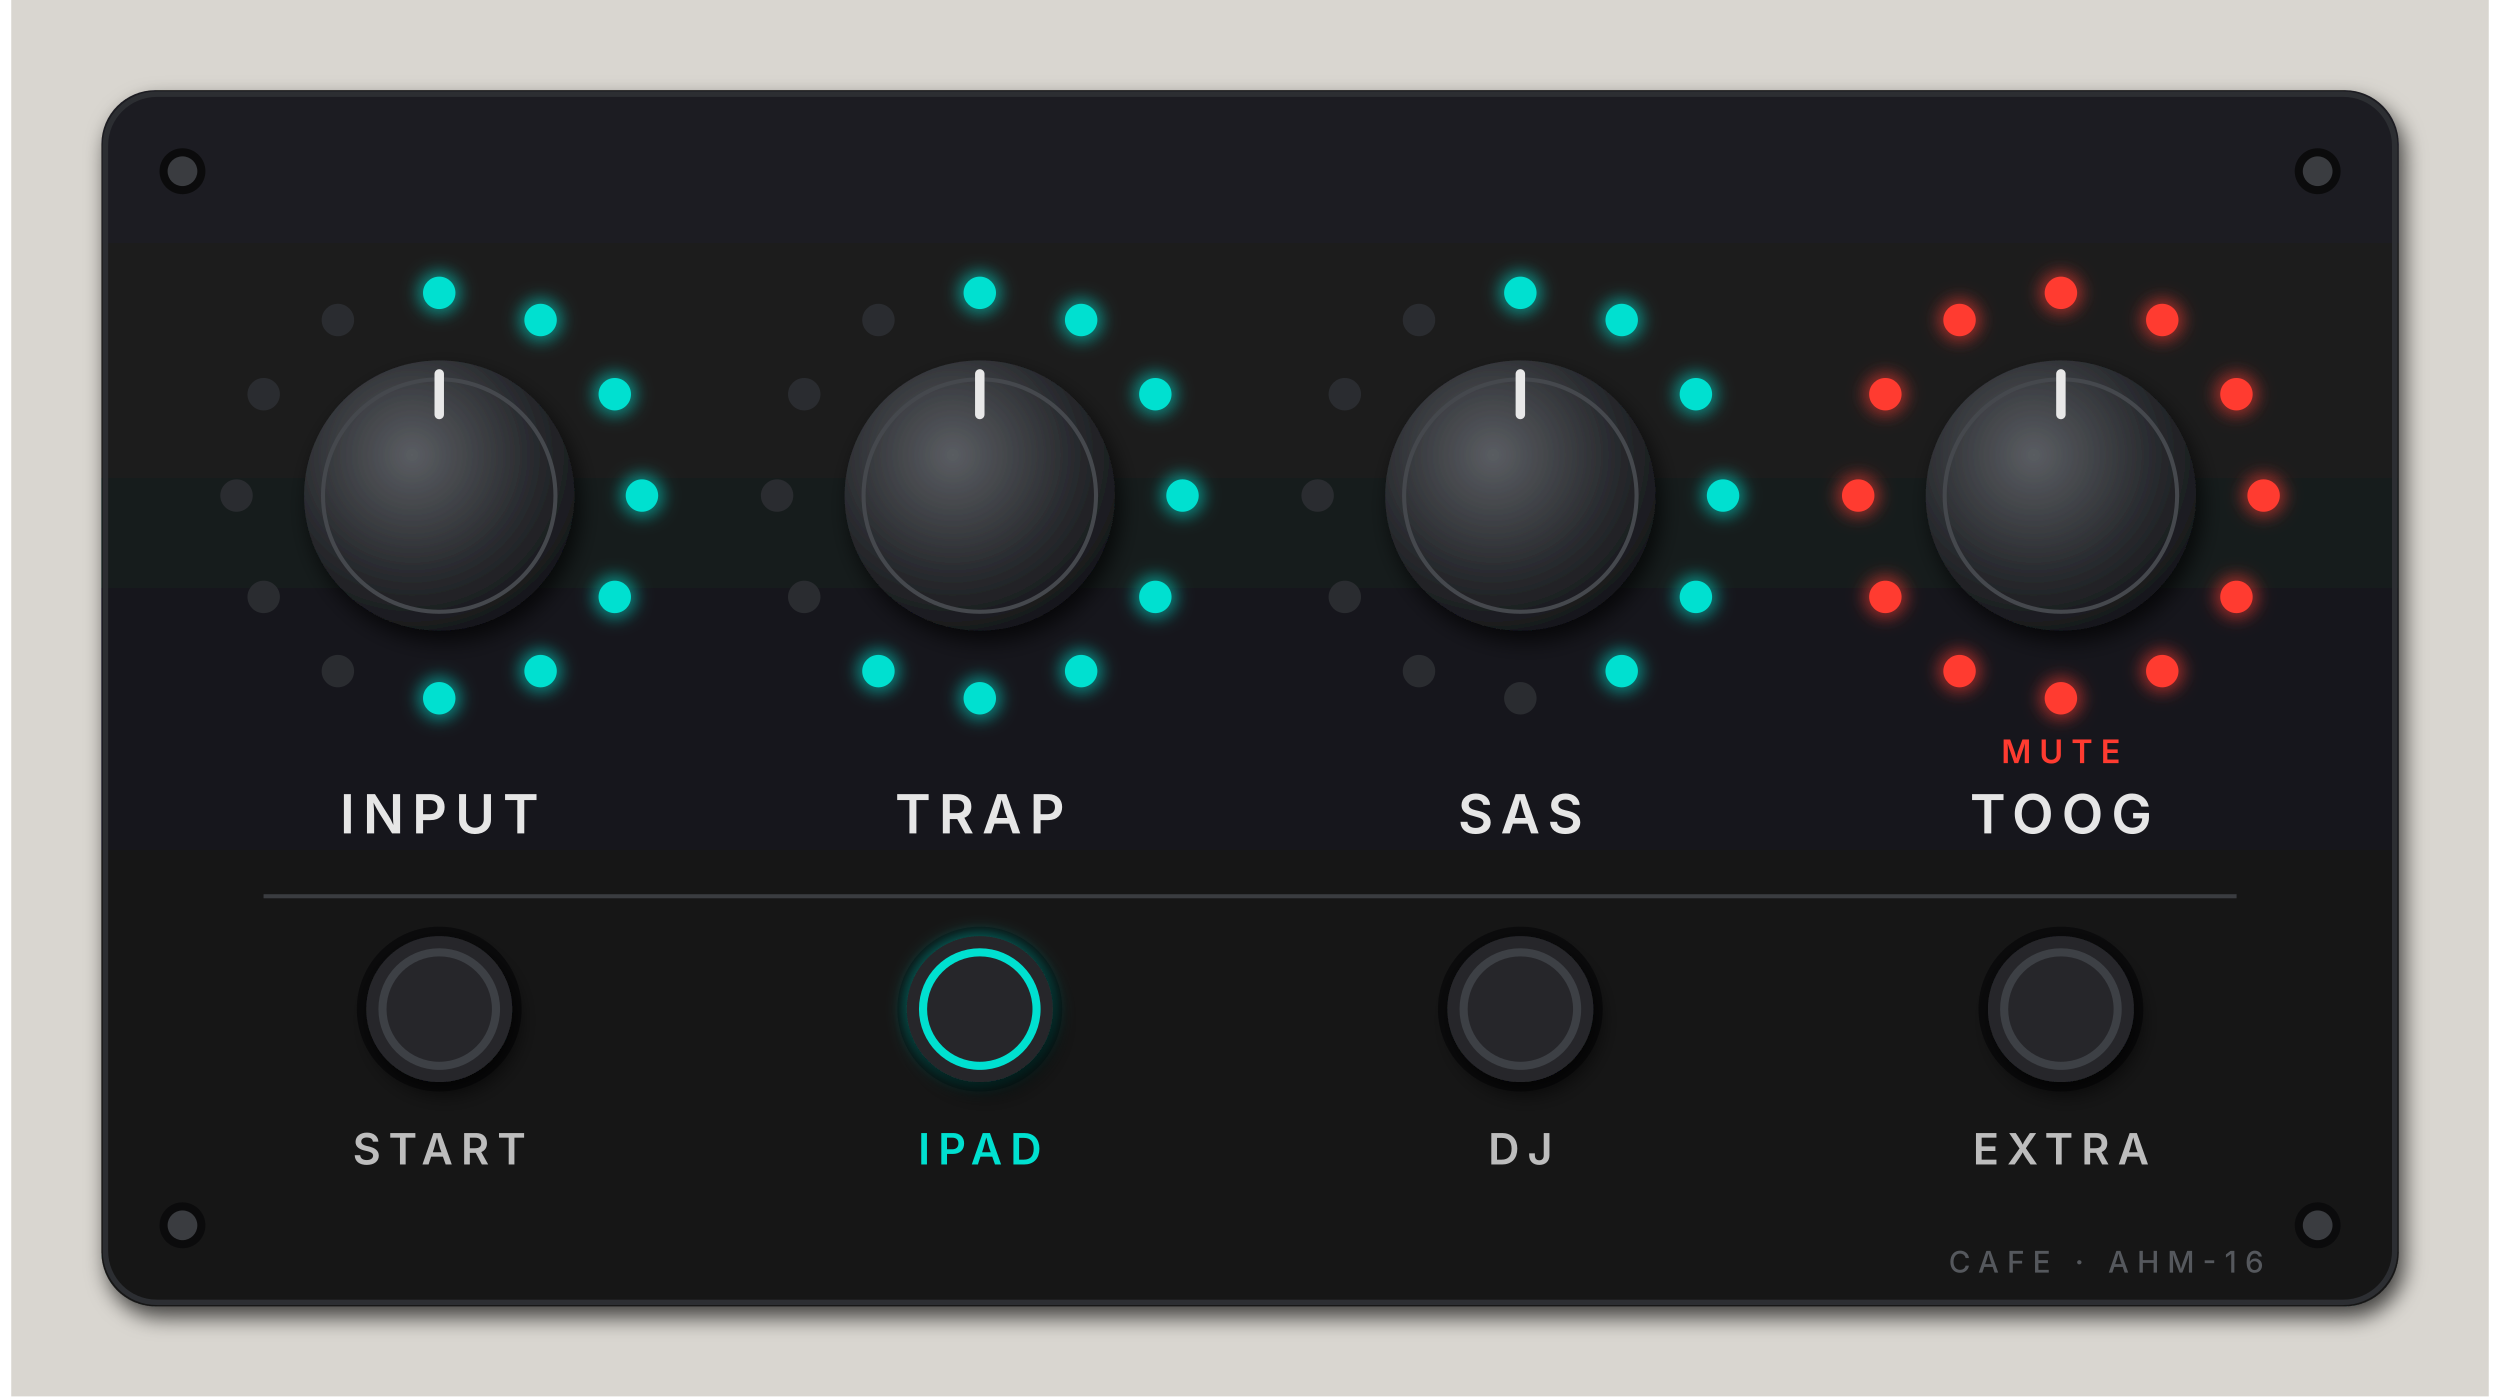
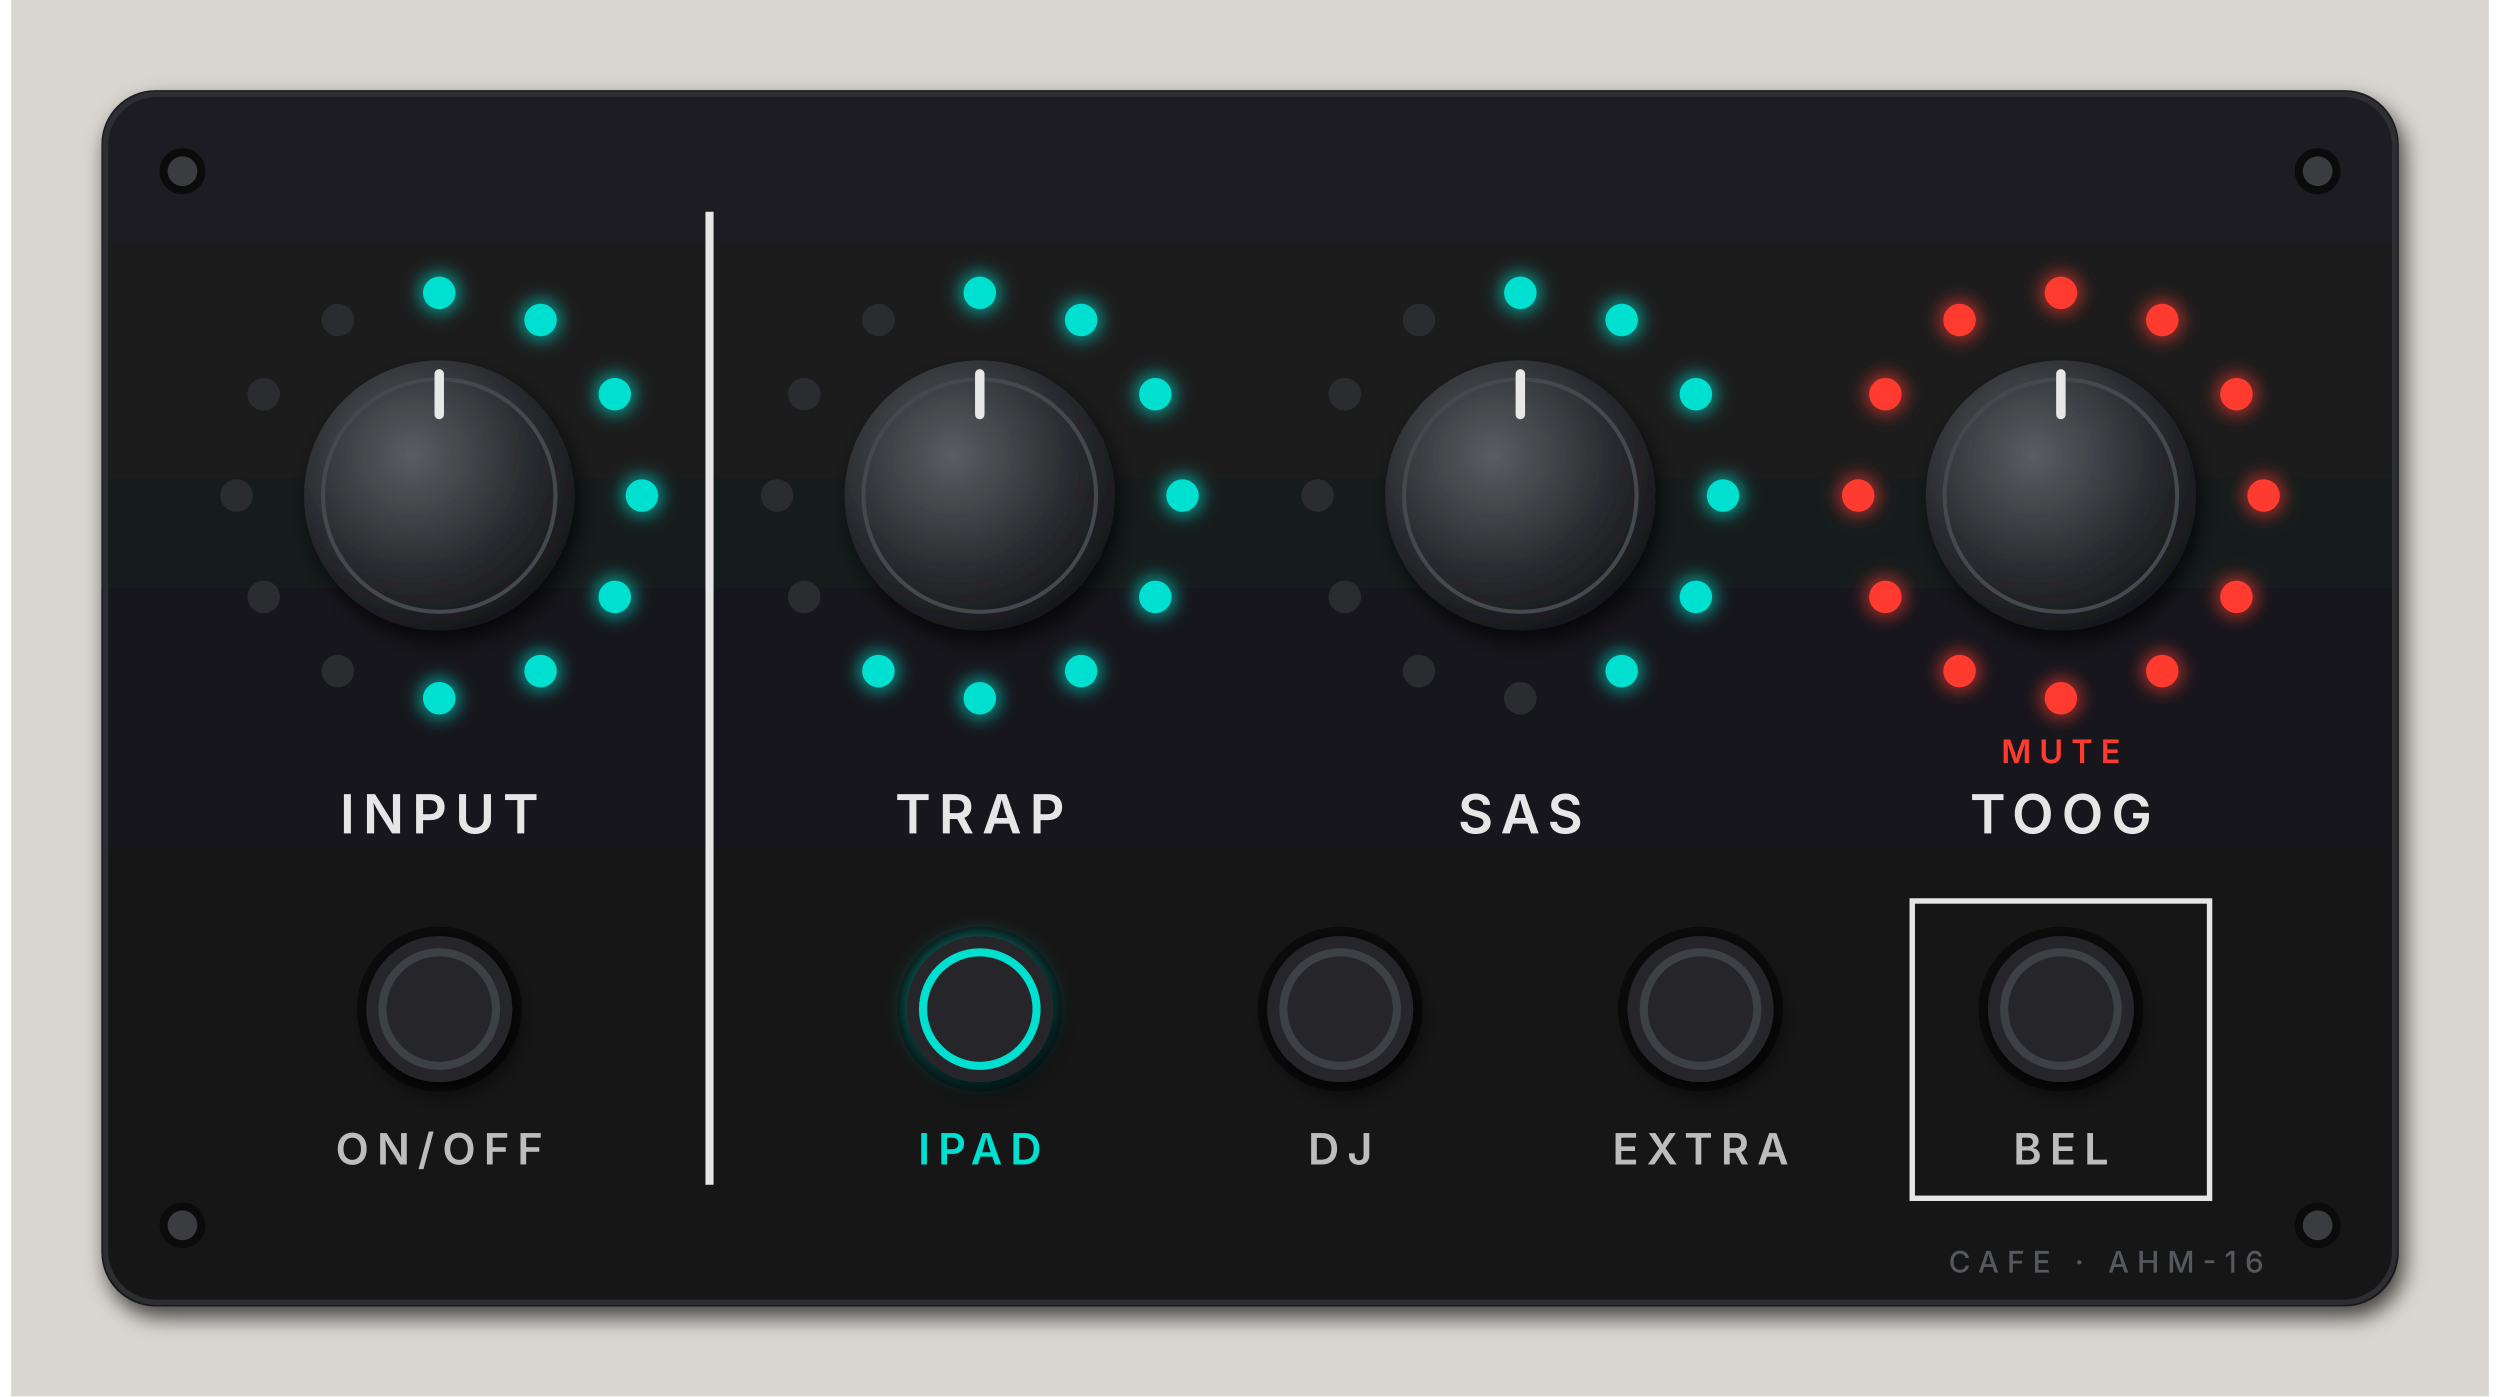
<svg xmlns="http://www.w3.org/2000/svg" width="1110" height="620" viewBox="-6.67 -6.67 183.33 103.33">
  <defs>
    <radialGradient id="kn" cx="40%" cy="35%" r="70%">
      <stop offset="0" stop-color="#5a5d62" />
      <stop offset="0.6" stop-color="#2b2d31" />
      <stop offset="1" stop-color="#141518" />
    </radialGradient>
    <linearGradient id="pl" x1="0" y1="0" x2="0" y2="1">
      <stop offset="0" stop-color="#1d1e21" />
      <stop offset="1" stop-color="#121315" />
    </linearGradient>
    <filter id="gl" x="-1" y="-1" width="3" height="3">
      <feGaussianBlur stdDeviation="0.6" />
    </filter>
    <filter id="sh" x="-0.3" y="-0.3" width="1.6" height="1.6">
      <feDropShadow dx="0.4" dy="0.8" stdDeviation="0.8" flood-opacity="0.7" />
    </filter>
  </defs>
  <rect x="-6.67" y="-6.67" width="183.33" height="103.33" fill="#d9d6d0" />
  <rect x="0" y="0" width="170" height="90" rx="4" fill="url(#pl)" filter="url(#sh)" />
  <rect x="0.3" y="0.3" width="169.4" height="89.4" rx="3.8" fill="none" stroke="#2c2e32" stroke-width="0.4" />
  <circle cx="6" cy="6" r="1.7" fill="#0b0b0c" />
  <circle cx="6" cy="6" r="1.1" fill="#3a3c40" />
  <circle cx="164" cy="6" r="1.7" fill="#0b0b0c" />
  <circle cx="164" cy="6" r="1.1" fill="#3a3c40" />
  <circle cx="6" cy="84" r="1.7" fill="#0b0b0c" />
  <circle cx="6" cy="84" r="1.1" fill="#3a3c40" />
  <circle cx="164" cy="84" r="1.7" fill="#0b0b0c" />
  <circle cx="164" cy="84" r="1.1" fill="#3a3c40" />
  <circle cx="25.00" cy="15.00" r="1.6" fill="#00e0d0" opacity="0.55" filter="url(#gl)" />
  <circle cx="25.00" cy="15.00" r="1.2" fill="#00e0d0" />
  <circle cx="32.50" cy="17.01" r="1.6" fill="#00e0d0" opacity="0.55" filter="url(#gl)" />
  <circle cx="32.50" cy="17.01" r="1.2" fill="#00e0d0" />
  <circle cx="37.99" cy="22.50" r="1.6" fill="#00e0d0" opacity="0.55" filter="url(#gl)" />
  <circle cx="37.99" cy="22.50" r="1.2" fill="#00e0d0" />
  <circle cx="40.00" cy="30.00" r="1.6" fill="#00e0d0" opacity="0.55" filter="url(#gl)" />
  <circle cx="40.00" cy="30.00" r="1.2" fill="#00e0d0" />
  <circle cx="37.99" cy="37.50" r="1.6" fill="#00e0d0" opacity="0.55" filter="url(#gl)" />
  <circle cx="37.99" cy="37.50" r="1.2" fill="#00e0d0" />
  <circle cx="32.50" cy="42.99" r="1.6" fill="#00e0d0" opacity="0.55" filter="url(#gl)" />
  <circle cx="32.50" cy="42.99" r="1.2" fill="#00e0d0" />
  <circle cx="25.00" cy="45.00" r="1.6" fill="#00e0d0" opacity="0.55" filter="url(#gl)" />
  <circle cx="25.00" cy="45.00" r="1.2" fill="#00e0d0" />
  <circle cx="17.50" cy="42.99" r="1.2" fill="#2a2c30" />
  <circle cx="12.01" cy="37.50" r="1.2" fill="#2a2c30" />
  <circle cx="10.00" cy="30.00" r="1.2" fill="#2a2c30" />
  <circle cx="12.01" cy="22.50" r="1.2" fill="#2a2c30" />
  <circle cx="17.50" cy="17.01" r="1.2" fill="#2a2c30" />
  <circle cx="25" cy="30" r="10" fill="url(#kn)" filter="url(#sh)" />
  <circle cx="25" cy="30" r="8.6" fill="none" stroke="#45484d" stroke-width="0.3" />
  <line x1="25" y1="21" x2="25" y2="24" stroke="#e8e8e8" stroke-width="0.7" stroke-linecap="round" />
  <text x="25" y="55" font-family="Inter, DejaVu Sans, Arial" font-size="4" font-weight="600" text-anchor="middle" letter-spacing="0.6" fill="#e6e6e6">INPUT</text>
  <circle cx="65.00" cy="15.00" r="1.6" fill="#00e0d0" opacity="0.55" filter="url(#gl)" />
  <circle cx="65.00" cy="15.00" r="1.2" fill="#00e0d0" />
  <circle cx="72.50" cy="17.01" r="1.6" fill="#00e0d0" opacity="0.55" filter="url(#gl)" />
  <circle cx="72.50" cy="17.01" r="1.2" fill="#00e0d0" />
  <circle cx="77.99" cy="22.50" r="1.6" fill="#00e0d0" opacity="0.55" filter="url(#gl)" />
  <circle cx="77.99" cy="22.50" r="1.2" fill="#00e0d0" />
  <circle cx="80.00" cy="30.00" r="1.6" fill="#00e0d0" opacity="0.55" filter="url(#gl)" />
  <circle cx="80.00" cy="30.00" r="1.2" fill="#00e0d0" />
  <circle cx="77.99" cy="37.50" r="1.6" fill="#00e0d0" opacity="0.55" filter="url(#gl)" />
  <circle cx="77.99" cy="37.50" r="1.2" fill="#00e0d0" />
  <circle cx="72.50" cy="42.99" r="1.6" fill="#00e0d0" opacity="0.55" filter="url(#gl)" />
  <circle cx="72.50" cy="42.99" r="1.2" fill="#00e0d0" />
  <circle cx="65.00" cy="45.00" r="1.6" fill="#00e0d0" opacity="0.55" filter="url(#gl)" />
  <circle cx="65.00" cy="45.00" r="1.2" fill="#00e0d0" />
  <circle cx="57.50" cy="42.99" r="1.6" fill="#00e0d0" opacity="0.55" filter="url(#gl)" />
  <circle cx="57.50" cy="42.99" r="1.2" fill="#00e0d0" />
  <circle cx="52.01" cy="37.50" r="1.2" fill="#2a2c30" />
  <circle cx="50.00" cy="30.00" r="1.2" fill="#2a2c30" />
  <circle cx="52.01" cy="22.50" r="1.2" fill="#2a2c30" />
  <circle cx="57.50" cy="17.01" r="1.2" fill="#2a2c30" />
  <circle cx="65" cy="30" r="10" fill="url(#kn)" filter="url(#sh)" />
  <circle cx="65" cy="30" r="8.6" fill="none" stroke="#45484d" stroke-width="0.3" />
  <line x1="65" y1="21" x2="65" y2="24" stroke="#e8e8e8" stroke-width="0.7" stroke-linecap="round" />
  <text x="65" y="55" font-family="Inter, DejaVu Sans, Arial" font-size="4" font-weight="600" text-anchor="middle" letter-spacing="0.6" fill="#e6e6e6">TRAP</text>
  <circle cx="105.00" cy="15.00" r="1.6" fill="#00e0d0" opacity="0.55" filter="url(#gl)" />
  <circle cx="105.00" cy="15.00" r="1.2" fill="#00e0d0" />
  <circle cx="112.50" cy="17.01" r="1.6" fill="#00e0d0" opacity="0.55" filter="url(#gl)" />
  <circle cx="112.50" cy="17.01" r="1.2" fill="#00e0d0" />
  <circle cx="117.99" cy="22.50" r="1.6" fill="#00e0d0" opacity="0.55" filter="url(#gl)" />
  <circle cx="117.99" cy="22.50" r="1.2" fill="#00e0d0" />
  <circle cx="120.00" cy="30.00" r="1.6" fill="#00e0d0" opacity="0.55" filter="url(#gl)" />
  <circle cx="120.00" cy="30.00" r="1.2" fill="#00e0d0" />
  <circle cx="117.99" cy="37.50" r="1.6" fill="#00e0d0" opacity="0.55" filter="url(#gl)" />
  <circle cx="117.99" cy="37.50" r="1.2" fill="#00e0d0" />
  <circle cx="112.50" cy="42.99" r="1.6" fill="#00e0d0" opacity="0.55" filter="url(#gl)" />
  <circle cx="112.50" cy="42.99" r="1.2" fill="#00e0d0" />
  <circle cx="105.00" cy="45.00" r="1.2" fill="#2a2c30" />
  <circle cx="97.50" cy="42.99" r="1.2" fill="#2a2c30" />
  <circle cx="92.01" cy="37.50" r="1.2" fill="#2a2c30" />
  <circle cx="90.00" cy="30.00" r="1.2" fill="#2a2c30" />
  <circle cx="92.01" cy="22.50" r="1.2" fill="#2a2c30" />
  <circle cx="97.50" cy="17.01" r="1.2" fill="#2a2c30" />
  <circle cx="105" cy="30" r="10" fill="url(#kn)" filter="url(#sh)" />
  <circle cx="105" cy="30" r="8.6" fill="none" stroke="#45484d" stroke-width="0.3" />
  <line x1="105" y1="21" x2="105" y2="24" stroke="#e8e8e8" stroke-width="0.7" stroke-linecap="round" />
  <text x="105" y="55" font-family="Inter, DejaVu Sans, Arial" font-size="4" font-weight="600" text-anchor="middle" letter-spacing="0.6" fill="#e6e6e6">SAS</text>
  <circle cx="145.00" cy="15.00" r="1.6" fill="#ff3b30" opacity="0.55" filter="url(#gl)" />
  <circle cx="145.00" cy="15.00" r="1.2" fill="#ff3b30" />
  <circle cx="152.50" cy="17.01" r="1.6" fill="#ff3b30" opacity="0.55" filter="url(#gl)" />
  <circle cx="152.50" cy="17.01" r="1.2" fill="#ff3b30" />
  <circle cx="157.99" cy="22.50" r="1.6" fill="#ff3b30" opacity="0.55" filter="url(#gl)" />
  <circle cx="157.99" cy="22.50" r="1.2" fill="#ff3b30" />
  <circle cx="160.00" cy="30.00" r="1.6" fill="#ff3b30" opacity="0.55" filter="url(#gl)" />
  <circle cx="160.00" cy="30.00" r="1.2" fill="#ff3b30" />
  <circle cx="157.99" cy="37.50" r="1.6" fill="#ff3b30" opacity="0.55" filter="url(#gl)" />
  <circle cx="157.99" cy="37.50" r="1.2" fill="#ff3b30" />
  <circle cx="152.50" cy="42.99" r="1.6" fill="#ff3b30" opacity="0.55" filter="url(#gl)" />
  <circle cx="152.50" cy="42.99" r="1.2" fill="#ff3b30" />
  <circle cx="145.00" cy="45.00" r="1.6" fill="#ff3b30" opacity="0.55" filter="url(#gl)" />
  <circle cx="145.00" cy="45.00" r="1.2" fill="#ff3b30" />
  <circle cx="137.50" cy="42.99" r="1.6" fill="#ff3b30" opacity="0.55" filter="url(#gl)" />
  <circle cx="137.50" cy="42.99" r="1.2" fill="#ff3b30" />
  <circle cx="132.01" cy="37.50" r="1.6" fill="#ff3b30" opacity="0.55" filter="url(#gl)" />
  <circle cx="132.01" cy="37.50" r="1.2" fill="#ff3b30" />
  <circle cx="130.00" cy="30.00" r="1.6" fill="#ff3b30" opacity="0.55" filter="url(#gl)" />
  <circle cx="130.00" cy="30.00" r="1.2" fill="#ff3b30" />
  <circle cx="132.01" cy="22.50" r="1.6" fill="#ff3b30" opacity="0.55" filter="url(#gl)" />
  <circle cx="132.01" cy="22.50" r="1.2" fill="#ff3b30" />
  <circle cx="137.50" cy="17.01" r="1.6" fill="#ff3b30" opacity="0.55" filter="url(#gl)" />
  <circle cx="137.50" cy="17.01" r="1.2" fill="#ff3b30" />
  <circle cx="145" cy="30" r="10" fill="url(#kn)" filter="url(#sh)" />
  <circle cx="145" cy="30" r="8.6" fill="none" stroke="#45484d" stroke-width="0.3" />
  <line x1="145" y1="21" x2="145" y2="24" stroke="#e8e8e8" stroke-width="0.7" stroke-linecap="round" />
  <text x="145" y="55" font-family="Inter, DejaVu Sans, Arial" font-size="4" font-weight="600" text-anchor="middle" letter-spacing="0.6" fill="#e6e6e6">TOOG</text>
  <text x="145" y="49.8" font-family="Inter, DejaVu Sans, Arial" font-size="2.4" font-weight="600" text-anchor="middle" letter-spacing="0.6" fill="#ff3b30">MUTE</text>
-   <rect x="12" y="59.5" width="146" height="0.3" fill="#3a3c40" />
+   <rect x="44.7" y="9" width="0.6" height="72" fill="#e6e6e6" />
+   <rect x="134" y="60" width="22" height="22" fill="none" stroke="#e6e6e6" stroke-width="0.4" />
  <circle cx="25" cy="68" r="6.1" fill="#0b0b0c" />
  <circle cx="25" cy="68" r="5.4" fill="#26282c" filter="url(#sh)" />
  <circle cx="25" cy="68" r="4.2" fill="none" stroke="#3d4045" stroke-width="0.6" />
-   <text x="25" y="79.5" font-family="Inter, DejaVu Sans, Arial" font-size="3.2" font-weight="600" text-anchor="middle" letter-spacing="0.6" fill="#bdbdbd">START</text>
+   <text x="25" y="79.5" font-family="Inter, DejaVu Sans, Arial" font-size="3.2" font-weight="600" text-anchor="middle" letter-spacing="0.6" fill="#bdbdbd">ON/OFF</text>
  <circle cx="65" cy="68" r="6.1" fill="#0b0b0c" />
  <circle cx="65" cy="68" r="5.6" fill="#00e0d0" opacity="0.5" filter="url(#gl)" />
  <circle cx="65" cy="68" r="5.4" fill="#26282c" filter="url(#sh)" />
  <circle cx="65" cy="68" r="4.2" fill="none" stroke="#00e0d0" stroke-width="0.6" />
  <text x="65" y="79.5" font-family="Inter, DejaVu Sans, Arial" font-size="3.2" font-weight="600" text-anchor="middle" letter-spacing="0.6" fill="#00e0d0">IPAD</text>
-   <circle cx="105" cy="68" r="6.1" fill="#0b0b0c" />
-   <circle cx="105" cy="68" r="5.4" fill="#26282c" filter="url(#sh)" />
-   <circle cx="105" cy="68" r="4.2" fill="none" stroke="#3d4045" stroke-width="0.6" />
-   <text x="105" y="79.5" font-family="Inter, DejaVu Sans, Arial" font-size="3.2" font-weight="600" text-anchor="middle" letter-spacing="0.6" fill="#bdbdbd">DJ</text>
+   <circle cx="91.667" cy="68" r="6.1" fill="#0b0b0c" />
+   <circle cx="91.667" cy="68" r="5.4" fill="#26282c" filter="url(#sh)" />
+   <circle cx="91.667" cy="68" r="4.2" fill="none" stroke="#3d4045" stroke-width="0.6" />
+   <text x="91.667" y="79.5" font-family="Inter, DejaVu Sans, Arial" font-size="3.2" font-weight="600" text-anchor="middle" letter-spacing="0.6" fill="#bdbdbd">DJ</text>
+   <circle cx="118.333" cy="68" r="6.1" fill="#0b0b0c" />
+   <circle cx="118.333" cy="68" r="5.4" fill="#26282c" filter="url(#sh)" />
+   <circle cx="118.333" cy="68" r="4.2" fill="none" stroke="#3d4045" stroke-width="0.6" />
+   <text x="118.333" y="79.5" font-family="Inter, DejaVu Sans, Arial" font-size="3.2" font-weight="600" text-anchor="middle" letter-spacing="0.6" fill="#bdbdbd">EXTRA</text>
  <circle cx="145" cy="68" r="6.1" fill="#0b0b0c" />
  <circle cx="145" cy="68" r="5.4" fill="#26282c" filter="url(#sh)" />
  <circle cx="145" cy="68" r="4.2" fill="none" stroke="#3d4045" stroke-width="0.6" />
-   <text x="145" y="79.5" font-family="Inter, DejaVu Sans, Arial" font-size="3.2" font-weight="600" text-anchor="middle" letter-spacing="0.6" fill="#bdbdbd">EXTRA</text>
+   <text x="145" y="79.5" font-family="Inter, DejaVu Sans, Arial" font-size="3.2" font-weight="600" text-anchor="middle" letter-spacing="0.6" fill="#bdbdbd">BEL</text>
  <text x="160" y="87.5" font-family="Inter, DejaVu Sans, Arial" font-size="2.2" font-weight="500" text-anchor="end" letter-spacing="0.6" fill="#55585d">CAFE · AHM-16</text>
</svg>
